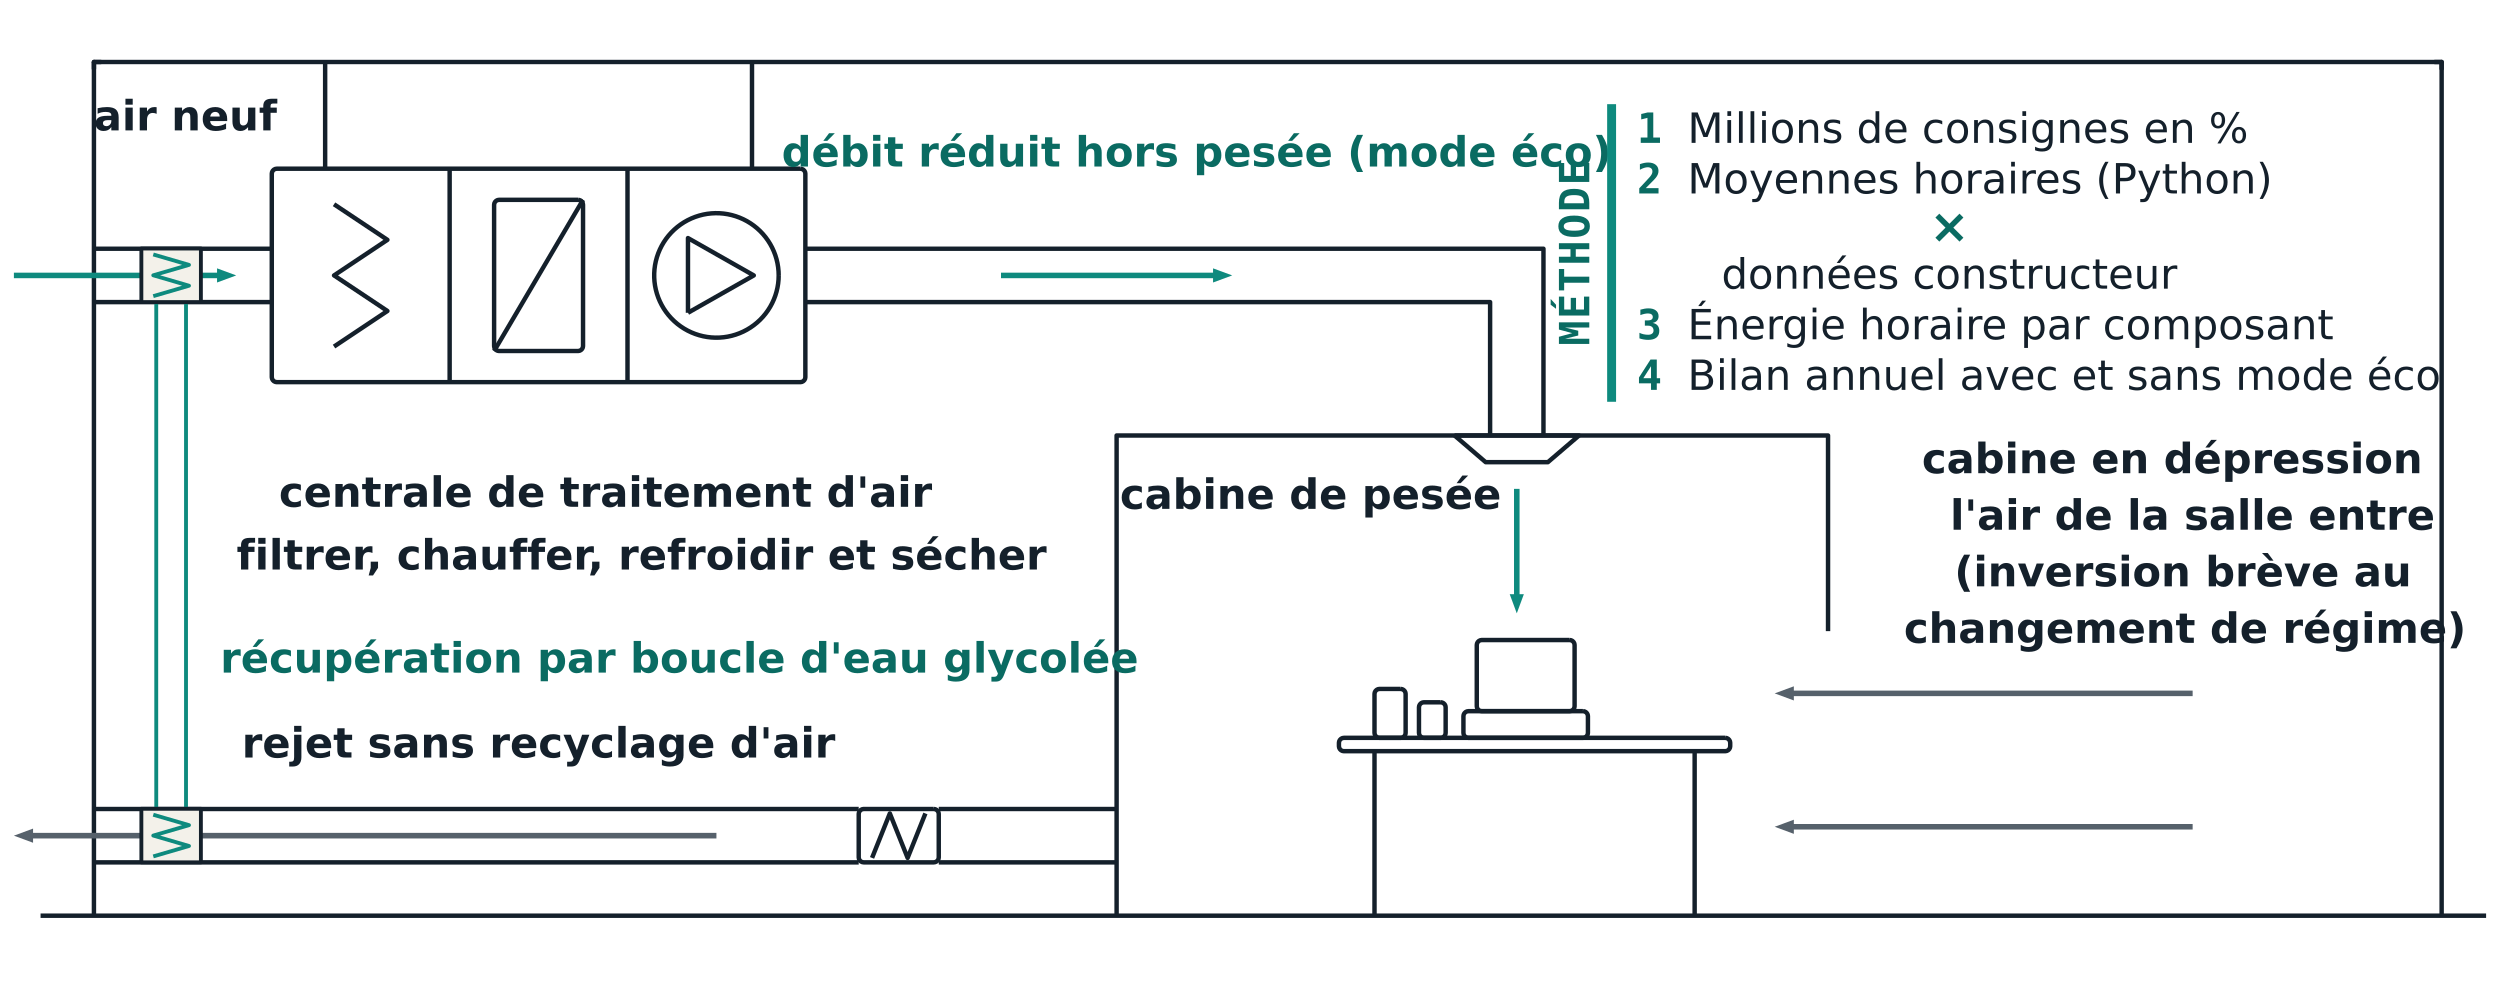
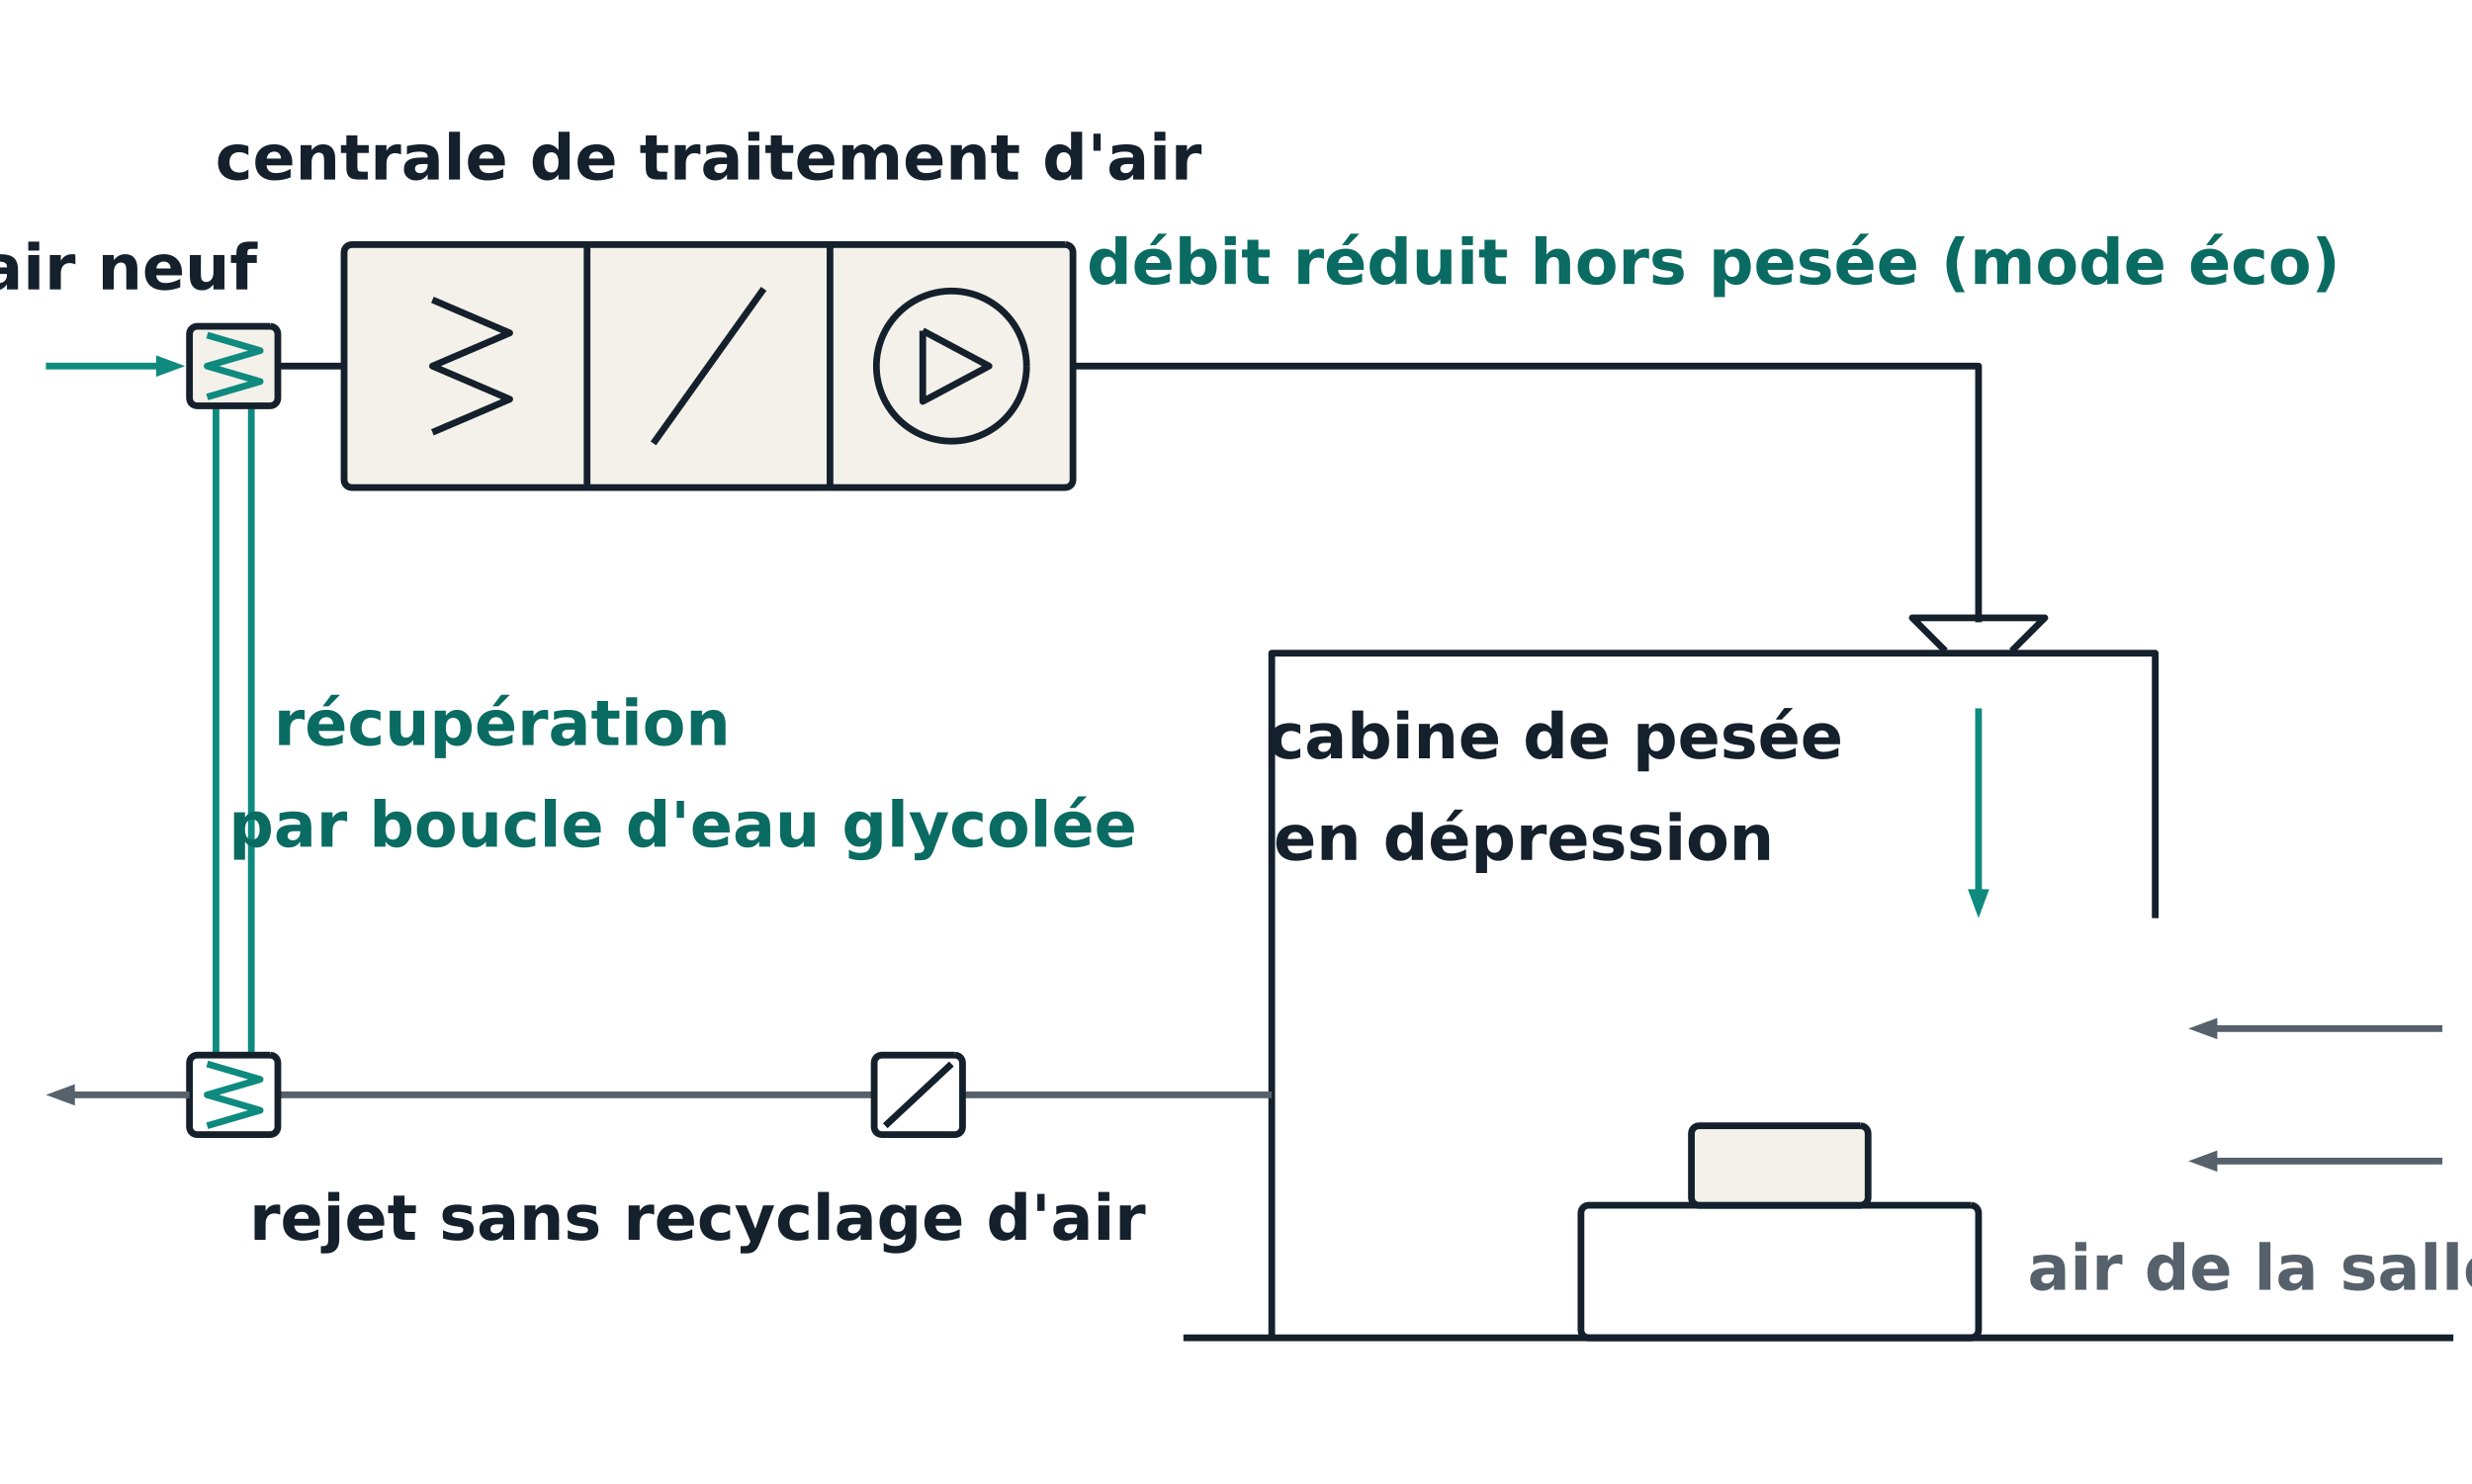
- <svg xmlns="http://www.w3.org/2000/svg" viewBox="0 0 1680 660" class="tf-figure" width="1680" height="660" style="aspect-ratio: 1680 / 660" data-viewbox="0 0 1680 660" data-min-text="28" data-slot="1680x660" preserveAspectRatio="xMinYMin meet" role="img" aria-label="Centrale de traitement d'air suspendue au plafond, alimentée en air neuf, qui souffle par une gaine dans une cabine de pesée ; la cabine est en dépression et l'air de la salle entre par sa façade ouverte ; l'air extrait est filtré et rejeté dehors sous la centrale, sans recyclage d'air, mais avec une récupération de chaleur par boucle d'eau glycolée entre l'entrée d'air neuf et le rejet ; méthode : des millions de consignes en pourcentage, moyennées par heure en Python, combinées aux données constructeur pour obtenir l'énergie horaire de chaque composant, puis le bilan annuel avec et sans mode éco">
+ <svg xmlns="http://www.w3.org/2000/svg" viewBox="0 0 1100 660" class="tf-figure" width="1100" height="660" style="aspect-ratio: 1100 / 660" data-viewbox="0 0 1100 660" data-min-text="28" data-slot="1100x660" preserveAspectRatio="xMinYMin meet" role="img" aria-label="Schéma de principe : l'air neuf passe par une batterie de récupération puis par la centrale de traitement d'air, qui le souffle par le haut dans la cabine de pesée. En mode éco, le débit est réduit hors pesée. La cabine est en dépression et l'air de la salle entre par sa façade ouverte. L'air extrait est filtré, passe par la seconde batterie de la boucle d'eau glycolée puis est rejeté dehors sans recyclage.">
  <defs>
    <style type="text/css">.tf-figure *{stroke-linejoin: round; stroke-linecap: butt}</style>
  </defs>
  <g id="tf-ahu-booth-figure_1">
    <g id="tf-ahu-booth-patch_1">
-       <path d="M 0 660  L 1680 660  L 1680 0  L 0 0  L 0 660  z " style="fill: none; opacity: 0" />
+       <path d="M 0 660  L 1100 660  L 1100 0  L 0 0  L 0 660  z " style="fill: none; opacity: 0" />
    </g>
    <g id="tf-ahu-booth-axes_1">
      <g id="tf-ahu-booth-tf-line--0" class="tf-line">
-         <path d="M 27.264 615.354  L 1670.664 615.354  " clip-path="url(#tf-ahu-booth-pf0071cb59c)" style="fill: none; stroke: var(--ink, #14202B); stroke-width: 2.987" />
+         <path d="M 123.631 162.918  L 153.116 162.918  " clip-path="url(#tf-ahu-booth-peeeca20f9a)" style="fill: none; stroke: var(--ink, #14202B); stroke-width: 2.987" />
      </g>
-       <g id="tf-ahu-booth-tf-line--1" class="tf-line">
-         <path d="M 63.12 615.354  L 63.12 41.658  " clip-path="url(#tf-ahu-booth-pf0071cb59c)" style="fill: none; stroke: var(--ink, #14202B); stroke-width: 2.987" />
+       <g id="tf-ahu-booth-tf-polyline--1" class="tf-polyline">
+         <path d="M 477.452 162.918  L 880.416 162.918  L 880.416 276.927  " clip-path="url(#tf-ahu-booth-peeeca20f9a)" style="fill: none; stroke: var(--ink, #14202B); stroke-width: 2.987" />
      </g>
-       <g id="tf-ahu-booth-tf-line--2" class="tf-line">
-         <path d="M 1640.784 615.354  L 1640.784 41.658  " clip-path="url(#tf-ahu-booth-pf0071cb59c)" style="fill: none; stroke: var(--ink, #14202B); stroke-width: 2.987" />
+       <g id="tf-ahu-booth-tf-polyline--2" class="tf-polyline">
+         <path d="M 865.673 289.704  L 850.931 274.961  L 909.901 274.961  L 895.158 289.704  " clip-path="url(#tf-ahu-booth-peeeca20f9a)" style="fill: none; stroke: var(--ink, #14202B); stroke-width: 2.987" />
      </g>
-       <g id="tf-ahu-booth-tf-line--3" class="tf-line">
-         <path d="M 63.12 41.658  L 1640.784 41.658  " clip-path="url(#tf-ahu-booth-pf0071cb59c)" style="fill: none; stroke: var(--ink, #14202B); stroke-width: 2.987" />
+       <g id="tf-ahu-booth-tf-polyline--3" class="tf-polyline">
+         <path d="M 959.043 408.627  L 959.043 290.687  L 565.908 290.687  L 565.908 595.366  " clip-path="url(#tf-ahu-booth-peeeca20f9a)" style="fill: none; stroke: var(--ink, #14202B); stroke-width: 2.987" />
      </g>
      <g id="tf-ahu-booth-tf-line--4" class="tf-line">
-         <path d="M 218.496 113.37  L 218.496 41.658  " clip-path="url(#tf-ahu-booth-pf0071cb59c)" style="fill: none; stroke: var(--ink, #14202B); stroke-width: 2.987" />
+         <path d="M 526.594 595.366  L 1091.726 595.366  " clip-path="url(#tf-ahu-booth-peeeca20f9a)" style="fill: none; stroke: var(--ink, #14202B); stroke-width: 2.987" />
      </g>
      <g id="tf-ahu-booth-tf-line--5" class="tf-line">
-         <path d="M 505.344 113.37  L 505.344 41.658  " clip-path="url(#tf-ahu-booth-pf0071cb59c)" style="fill: none; stroke: var(--ink, #14202B); stroke-width: 2.987" />
+         <path d="M 565.908 487.254  L 428.311 487.254  " clip-path="url(#tf-ahu-booth-peeeca20f9a)" style="fill: none; stroke: var(--muted, #56616B); stroke-width: 2.987" />
      </g>
      <g id="tf-ahu-booth-tf-line--6" class="tf-line">
-         <path d="M 302.16 256.794  L 302.16 113.37  " clip-path="url(#tf-ahu-booth-pf0071cb59c)" style="fill: none; stroke: var(--ink, #14202B); stroke-width: 2.987" />
+         <path d="M 388.997 487.254  L 123.631 487.254  " clip-path="url(#tf-ahu-booth-peeeca20f9a)" style="fill: none; stroke: var(--muted, #56616B); stroke-width: 2.987" />
      </g>
      <g id="tf-ahu-booth-tf-line--7" class="tf-line">
-         <path d="M 421.68 256.794  L 421.68 113.37  " clip-path="url(#tf-ahu-booth-pf0071cb59c)" style="fill: none; stroke: var(--ink, #14202B); stroke-width: 2.987" />
+         <path d="M 96.112 180.609  L 96.112 469.563  " clip-path="url(#tf-ahu-booth-peeeca20f9a)" style="fill: none; stroke: var(--accent, #0E8A7E); stroke-width: 2.987" />
      </g>
-       <g id="tf-ahu-booth-tf-polyline--8" class="tf-polyline">
-         <path d="M 224.472 232.89  L 260.328 208.986  L 224.472 185.082  L 260.328 161.178  L 224.472 137.274  " clip-path="url(#tf-ahu-booth-pf0071cb59c)" style="fill: none; stroke: var(--ink, #14202B); stroke-width: 2.987" />
+       <g id="tf-ahu-booth-tf-line--8" class="tf-line">
+         <path d="M 111.837 180.609  L 111.837 469.563  " clip-path="url(#tf-ahu-booth-peeeca20f9a)" style="fill: none; stroke: var(--accent, #0E8A7E); stroke-width: 2.987" />
      </g>
-       <g id="tf-ahu-booth-tf-line--9" class="tf-line">
-         <path d="M 332.04 235.878  L 391.8 134.286  " clip-path="url(#tf-ahu-booth-pf0071cb59c)" style="fill: none; stroke: var(--ink, #14202B); stroke-width: 2.987" />
+       <g id="tf-ahu-booth-tf-box--9" class="tf-box">
+         <path d="M 120.271 145.227  L 121.309 145.391  L 122.246 145.868  L 122.989 146.612  L 123.467 147.548  L 123.631 148.587  L 123.631 177.249  L 123.467 178.287  L 122.989 179.224  L 122.246 179.967  L 121.309 180.444  L 120.271 180.609  L 87.678 180.609  L 86.639 180.444  L 85.703 179.967  L 84.959 179.224  L 84.482 178.287  L 84.318 177.249  L 84.318 148.587  L 84.482 147.548  L 84.959 146.612  L 85.703 145.868  L 86.639 145.391  L 87.678 145.227  z " clip-path="url(#tf-ahu-booth-peeeca20f9a)" style="fill: var(--slide-bg, #F3F1EA)" />
      </g>
-       <g id="tf-ahu-booth-tf-line--10" class="tf-line">
-         <path d="M 63.12 167.154  L 182.64 167.154  " clip-path="url(#tf-ahu-booth-pf0071cb59c)" style="fill: none; stroke: var(--ink, #14202B); stroke-width: 2.987" />
+       <g id="tf-ahu-booth-tf-box--10" class="tf-box">
+         <path d="M 120.271 145.227  L 121.309 145.391  L 122.246 145.868  L 122.989 146.612  L 123.467 147.548  L 123.631 148.587  L 123.631 177.249  L 123.467 178.287  L 122.989 179.224  L 122.246 179.967  L 121.309 180.444  L 120.271 180.609  L 87.678 180.609  L 86.639 180.444  L 85.703 179.967  L 84.959 179.224  L 84.482 178.287  L 84.318 177.249  L 84.318 148.587  L 84.482 147.548  L 84.959 146.612  L 85.703 145.868  L 86.639 145.391  L 87.678 145.227  L 120.271 145.227  " clip-path="url(#tf-ahu-booth-peeeca20f9a)" style="fill: none; stroke: var(--ink, #14202B); stroke-width: 2.987" />
      </g>
-       <g id="tf-ahu-booth-tf-line--11" class="tf-line">
-         <path d="M 63.12 203.01  L 182.64 203.01  " clip-path="url(#tf-ahu-booth-pf0071cb59c)" style="fill: none; stroke: var(--ink, #14202B); stroke-width: 2.987" />
+       <g id="tf-ahu-booth-tf-box--11" class="tf-box">
+         <path d="M 474.092 108.862  L 475.131 109.026  L 476.067 109.503  L 476.811 110.247  L 477.288 111.183  L 477.452 112.222  L 477.452 213.614  L 477.288 214.652  L 476.811 215.589  L 476.067 216.332  L 475.131 216.809  L 474.092 216.974  L 156.476 216.974  L 155.438 216.809  L 154.501 216.332  L 153.758 215.589  L 153.281 214.652  L 153.116 213.614  L 153.116 112.222  L 153.281 111.183  L 153.758 110.247  L 154.501 109.503  L 155.438 109.026  L 156.476 108.862  z " clip-path="url(#tf-ahu-booth-peeeca20f9a)" style="fill: var(--slide-bg, #F3F1EA)" />
      </g>
-       <g id="tf-ahu-booth-tf-polyline--12" class="tf-polyline">
-         <path d="M 541.2 167.154  L 1037.208 167.154  L 1037.208 292.65  " clip-path="url(#tf-ahu-booth-pf0071cb59c)" style="fill: none; stroke: var(--ink, #14202B); stroke-width: 2.987" />
+       <g id="tf-ahu-booth-tf-box--12" class="tf-box">
+         <path d="M 474.092 108.862  L 475.131 109.026  L 476.067 109.503  L 476.811 110.247  L 477.288 111.183  L 477.452 112.222  L 477.452 213.614  L 477.288 214.652  L 476.811 215.589  L 476.067 216.332  L 475.131 216.809  L 474.092 216.974  L 156.476 216.974  L 155.438 216.809  L 154.501 216.332  L 153.758 215.589  L 153.281 214.652  L 153.116 213.614  L 153.116 112.222  L 153.281 111.183  L 153.758 110.247  L 154.501 109.503  L 155.438 109.026  L 156.476 108.862  L 474.092 108.862  " clip-path="url(#tf-ahu-booth-peeeca20f9a)" style="fill: none; stroke: var(--ink, #14202B); stroke-width: 2.987" />
      </g>
-       <g id="tf-ahu-booth-tf-polyline--13" class="tf-polyline">
-         <path d="M 541.2 203.01  L 1001.352 203.01  L 1001.352 292.65  " clip-path="url(#tf-ahu-booth-pf0071cb59c)" style="fill: none; stroke: var(--ink, #14202B); stroke-width: 2.987" />
+       <g id="tf-ahu-booth-tf-box--13" class="tf-box">
+         <path d="M 877.056 536.396  L 878.094 536.56  L 879.031 537.038  L 879.774 537.781  L 880.251 538.718  L 880.416 539.756  L 880.416 592.006  L 880.251 593.044  L 879.774 593.981  L 879.031 594.724  L 878.094 595.202  L 877.056 595.366  L 706.865 595.366  L 705.827 595.202  L 704.89 594.724  L 704.147 593.981  L 703.67 593.044  L 703.505 592.006  L 703.505 539.756  L 703.67 538.718  L 704.147 537.781  L 704.89 537.038  L 705.827 536.56  L 706.865 536.396  L 877.056 536.396  " clip-path="url(#tf-ahu-booth-peeeca20f9a)" style="fill: none; stroke: var(--ink, #14202B); stroke-width: 2.987" />
      </g>
-       <g id="tf-ahu-booth-tf-polyline--14" class="tf-polyline">
-         <path d="M 1228.44 424.122  L 1228.44 292.65  L 750.36 292.65  L 750.36 615.354  " clip-path="url(#tf-ahu-booth-pf0071cb59c)" style="fill: none; stroke: var(--ink, #14202B); stroke-width: 2.987" />
+       <g id="tf-ahu-booth-tf-box--14" class="tf-box">
+         <path d="M 827.914 501.014  L 828.952 501.178  L 829.889 501.655  L 830.632 502.399  L 831.109 503.335  L 831.274 504.374  L 831.274 533.036  L 831.109 534.074  L 830.632 535.011  L 829.889 535.754  L 828.952 536.231  L 827.914 536.396  L 756.007 536.396  L 754.969 536.231  L 754.032 535.754  L 753.289 535.011  L 752.811 534.074  L 752.647 533.036  L 752.647 504.374  L 752.811 503.335  L 753.289 502.399  L 754.032 501.655  L 754.969 501.178  L 756.007 501.014  z " clip-path="url(#tf-ahu-booth-peeeca20f9a)" style="fill: var(--slide-bg, #F3F1EA)" />
      </g>
-       <g id="tf-ahu-booth-tf-line--15" class="tf-line">
-         <path d="M 923.664 504.798  L 923.664 615.354  " clip-path="url(#tf-ahu-booth-pf0071cb59c)" style="fill: none; stroke: var(--ink, #14202B); stroke-width: 2.987" />
+       <g id="tf-ahu-booth-tf-box--15" class="tf-box">
+         <path d="M 827.914 501.014  L 828.952 501.178  L 829.889 501.655  L 830.632 502.399  L 831.109 503.335  L 831.274 504.374  L 831.274 533.036  L 831.109 534.074  L 830.632 535.011  L 829.889 535.754  L 828.952 536.231  L 827.914 536.396  L 756.007 536.396  L 754.969 536.231  L 754.032 535.754  L 753.289 535.011  L 752.811 534.074  L 752.647 533.036  L 752.647 504.374  L 752.811 503.335  L 753.289 502.399  L 754.032 501.655  L 754.969 501.178  L 756.007 501.014  L 827.914 501.014  " clip-path="url(#tf-ahu-booth-peeeca20f9a)" style="fill: none; stroke: var(--ink, #14202B); stroke-width: 2.987" />
      </g>
-       <g id="tf-ahu-booth-tf-line--16" class="tf-line">
-         <path d="M 1138.8 504.798  L 1138.8 615.354  " clip-path="url(#tf-ahu-booth-pf0071cb59c)" style="fill: none; stroke: var(--ink, #14202B); stroke-width: 2.987" />
+       <g id="tf-ahu-booth-tf-box--16" class="tf-box">
+         <path d="M 424.951 469.563  L 425.989 469.727  L 426.926 470.205  L 427.669 470.948  L 428.146 471.885  L 428.311 472.923  L 428.311 501.585  L 428.146 502.623  L 427.669 503.56  L 426.926 504.303  L 425.989 504.781  L 424.951 504.945  L 392.357 504.945  L 391.319 504.781  L 390.382 504.303  L 389.639 503.56  L 389.162 502.623  L 388.997 501.585  L 388.997 472.923  L 389.162 471.885  L 389.639 470.948  L 390.382 470.205  L 391.319 469.727  L 392.357 469.563  L 424.951 469.563  " clip-path="url(#tf-ahu-booth-peeeca20f9a)" style="fill: none; stroke: var(--ink, #14202B); stroke-width: 2.987" />
      </g>
-       <g id="tf-ahu-booth-tf-line--17" class="tf-line">
-         <path d="M 750.36 543.642  L 630.84 543.642  " clip-path="url(#tf-ahu-booth-pf0071cb59c)" style="fill: none; stroke: var(--ink, #14202B); stroke-width: 2.987" />
+       <g id="tf-ahu-booth-tf-box--17" class="tf-box">
+         <path d="M 120.271 469.563  L 121.309 469.727  L 122.246 470.205  L 122.989 470.948  L 123.467 471.885  L 123.631 472.923  L 123.631 501.585  L 123.467 502.623  L 122.989 503.56  L 122.246 504.303  L 121.309 504.781  L 120.271 504.945  L 87.678 504.945  L 86.639 504.781  L 85.703 504.303  L 84.959 503.56  L 84.482 502.623  L 84.318 501.585  L 84.318 472.923  L 84.482 471.885  L 84.959 470.948  L 85.703 470.205  L 86.639 469.727  L 87.678 469.563  L 120.271 469.563  " clip-path="url(#tf-ahu-booth-peeeca20f9a)" style="fill: none; stroke: var(--ink, #14202B); stroke-width: 2.987" />
      </g>
-       <g id="tf-ahu-booth-tf-line--18" class="tf-line">
-         <path d="M 750.36 579.498  L 630.84 579.498  " clip-path="url(#tf-ahu-booth-pf0071cb59c)" style="fill: none; stroke: var(--ink, #14202B); stroke-width: 2.987" />
+       <g id="tf-ahu-booth-tf-arrow--18" class="tf-arrow">
+         <path d="M 20.433 162.918  L 70.76 162.918  " clip-path="url(#tf-ahu-booth-peeeca20f9a)" style="fill: none; stroke: var(--accent, #0E8A7E); stroke-width: 2.987" />
      </g>
-       <g id="tf-ahu-booth-tf-polyline--19" class="tf-polyline">
-         <path d="M 586.02 576.51  L 597.972 546.63  L 609.924 576.51  L 621.876 546.63  " clip-path="url(#tf-ahu-booth-pf0071cb59c)" style="fill: none; stroke: var(--ink, #14202B); stroke-width: 2.987" />
+       <g id="tf-ahu-booth-tf-arrow--19" class="tf-arrow">
+         <path d="M 880.416 315.257  L 880.416 397.035  " clip-path="url(#tf-ahu-booth-peeeca20f9a)" style="fill: none; stroke: var(--accent, #0E8A7E); stroke-width: 2.987" />
      </g>
-       <g id="tf-ahu-booth-tf-line--20" class="tf-line">
-         <path d="M 577.056 543.642  L 63.12 543.642  " clip-path="url(#tf-ahu-booth-pf0071cb59c)" style="fill: none; stroke: var(--ink, #14202B); stroke-width: 2.987" />
+       <g id="tf-ahu-booth-tf-arrow--20" class="tf-arrow">
+         <path d="M 1086.812 457.769  L 985.377 457.769  " clip-path="url(#tf-ahu-booth-peeeca20f9a)" style="fill: none; stroke: var(--muted, #56616B); stroke-width: 2.987" />
      </g>
-       <g id="tf-ahu-booth-tf-line--21" class="tf-line">
-         <path d="M 577.056 579.498  L 63.12 579.498  " clip-path="url(#tf-ahu-booth-pf0071cb59c)" style="fill: none; stroke: var(--ink, #14202B); stroke-width: 2.987" />
+       <g id="tf-ahu-booth-tf-arrow--21" class="tf-arrow">
+         <path d="M 1086.812 516.739  L 985.377 516.739  " clip-path="url(#tf-ahu-booth-peeeca20f9a)" style="fill: none; stroke: var(--muted, #56616B); stroke-width: 2.987" />
      </g>
-       <g id="tf-ahu-booth-tf-line--45" class="tf-line">
-         <path d="M 63.12 41.658  L 63.12 46.138  " clip-path="url(#tf-ahu-booth-pf0071cb59c)" style="fill: none; stroke: var(--ink, #14202B); stroke-width: 2.987; stroke-linecap: round" />
+       <g id="tf-ahu-booth-tf-arrow--22" class="tf-arrow">
+         <path d="M 84.318 487.254  L 32.025 487.254  " clip-path="url(#tf-ahu-booth-peeeca20f9a)" style="fill: none; stroke: var(--muted, #56616B); stroke-width: 2.987" />
      </g>
-       <g id="tf-ahu-booth-tf-line--46" class="tf-line">
-         <path d="M 1640.784 41.658  L 1640.784 46.138  " clip-path="url(#tf-ahu-booth-pf0071cb59c)" style="fill: none; stroke: var(--ink, #14202B); stroke-width: 2.987; stroke-linecap: round" />
+       <g id="tf-ahu-booth-tf-arrow--23" class="tf-arrow">
+         <path d="M 82.352 162.918  L 69.472 158.158  L 69.472 167.678  z " clip-path="url(#tf-ahu-booth-peeeca20f9a)" style="fill: var(--accent, #0E8A7E)" />
      </g>
-       <g id="tf-ahu-booth-tf-line--47" class="tf-line">
-         <path d="M 63.12 41.658  L 67.6 41.658  " clip-path="url(#tf-ahu-booth-pf0071cb59c)" style="fill: none; stroke: var(--ink, #14202B); stroke-width: 2.987; stroke-linecap: round" />
+       <g id="tf-ahu-booth-tf-arrow--24" class="tf-arrow">
+         <path d="M 880.416 408.627  L 885.176 395.747  L 875.656 395.747  z " clip-path="url(#tf-ahu-booth-peeeca20f9a)" style="fill: var(--accent, #0E8A7E)" />
      </g>
-       <g id="tf-ahu-booth-tf-line--48" class="tf-line">
-         <path d="M 1640.784 41.658  L 1636.304 41.658  " clip-path="url(#tf-ahu-booth-pf0071cb59c)" style="fill: none; stroke: var(--ink, #14202B); stroke-width: 2.987; stroke-linecap: round" />
+       <g id="tf-ahu-booth-tf-arrow--25" class="tf-arrow">
+         <path d="M 973.785 457.769  L 986.665 462.529  L 986.665 453.009  z " clip-path="url(#tf-ahu-booth-peeeca20f9a)" style="fill: var(--muted, #56616B)" />
      </g>
-       <g id="tf-ahu-booth-tf-box--22" class="tf-box">
-         <path d="M 537.84 113.37  L 538.878 113.534  L 539.815 114.012  L 540.558 114.755  L 541.036 115.692  L 541.2 116.73  L 541.2 253.434  L 541.036 254.472  L 540.558 255.409  L 539.815 256.152  L 538.878 256.63  L 537.84 256.794  L 186 256.794  L 184.962 256.63  L 184.025 256.152  L 183.282 255.409  L 182.804 254.472  L 182.64 253.434  L 182.64 116.73  L 182.804 115.692  L 183.282 114.755  L 184.025 114.012  L 184.962 113.534  L 186 113.37  L 537.84 113.37  " clip-path="url(#tf-ahu-booth-pf0071cb59c)" style="fill: none; stroke: var(--ink, #14202B); stroke-width: 2.987" />
+       <g id="tf-ahu-booth-tf-arrow--26" class="tf-arrow">
+         <path d="M 973.785 516.739  L 986.665 521.499  L 986.665 511.979  z " clip-path="url(#tf-ahu-booth-peeeca20f9a)" style="fill: var(--muted, #56616B)" />
      </g>
-       <g id="tf-ahu-booth-tf-box--23" class="tf-box">
-         <path d="M 388.44 134.286  L 389.478 134.45  L 390.415 134.928  L 391.158 135.671  L 391.636 136.608  L 391.8 137.646  L 391.8 232.518  L 391.636 233.556  L 391.158 234.493  L 390.415 235.236  L 389.478 235.714  L 388.44 235.878  L 335.4 235.878  L 334.362 235.714  L 333.425 235.236  L 332.682 234.493  L 332.204 233.556  L 332.04 232.518  L 332.04 137.646  L 332.204 136.608  L 332.682 135.671  L 333.425 134.928  L 334.362 134.45  L 335.4 134.286  L 388.44 134.286  " clip-path="url(#tf-ahu-booth-pf0071cb59c)" style="fill: none; stroke: var(--ink, #14202B); stroke-width: 2.987" />
+       <g id="tf-ahu-booth-tf-arrow--27" class="tf-arrow">
+         <path d="M 20.433 487.254  L 33.313 492.014  L 33.313 482.494  z " clip-path="url(#tf-ahu-booth-peeeca20f9a)" style="fill: var(--muted, #56616B)" />
      </g>
-       <g id="tf-ahu-booth-tf-circle--24" class="tf-circle">
-         <path d="M 523.272 185.082  L 523.181 182.317  L 522.907 179.565  L 522.451 176.836  L 521.817 174.144  L 521.005 171.499  L 520.021 168.914  L 518.868 166.399  L 517.552 163.967  L 516.077 161.626  L 514.451 159.388  L 512.681 157.263  L 510.774 155.259  L 508.739 153.385  L 506.584 151.65  L 504.32 150.062  L 501.955 148.626  L 499.501 147.35  L 496.968 146.239  L 494.367 145.297  L 491.709 144.53  L 489.007 143.94  L 486.271 143.53  L 483.514 143.301  L 480.748 143.256  L 477.986 143.393  L 475.238 143.712  L 472.517 144.213  L 469.836 144.892  L 467.205 145.747  L 464.636 146.773  L 462.141 147.968  L 459.73 149.324  L 457.415 150.837  L 455.204 152.5  L 453.108 154.305  L 451.136 156.245  L 449.296 158.311  L 447.597 160.494  L 446.046 162.784  L 444.65 165.172  L 443.414 167.647  L 442.345 170.198  L 441.447 172.815  L 440.724 175.485  L 440.179 178.197  L 439.814 180.939  L 439.631 183.699  L 439.631 186.465  L 439.814 189.225  L 440.179 191.967  L 440.724 194.679  L 441.447 197.349  L 442.345 199.966  L 443.414 202.517  L 444.65 204.992  L 446.046 207.38  L 447.597 209.67  L 449.296 211.853  L 451.136 213.919  L 453.108 215.859  L 455.204 217.664  L 457.415 219.327  L 459.73 220.84  L 462.141 222.196  L 464.636 223.391  L 467.205 224.417  L 469.836 225.272  L 472.517 225.951  L 475.238 226.452  L 477.986 226.771  L 480.748 226.908  L 483.514 226.863  L 486.271 226.634  L 489.007 226.224  L 491.709 225.634  L 494.367 224.867  L 496.968 223.925  L 499.501 222.814  L 501.955 221.538  L 504.32 220.102  L 506.584 218.514  L 508.739 216.779  L 510.774 214.905  L 512.681 212.901  L 514.451 210.776  L 516.077 208.538  L 517.552 206.197  L 518.868 203.765  L 520.021 201.25  L 521.005 198.665  L 521.817 196.02  L 522.451 193.328  L 522.907 190.599  L 523.181 187.847  L 523.272 185.082  " clip-path="url(#tf-ahu-booth-pf0071cb59c)" style="fill: none; stroke: var(--ink, #14202B); stroke-width: 2.987" />
+       <g id="tf-ahu-booth-tf-polyline--28" class="tf-polyline">
+         <path d="M 92.18 149.158  L 115.768 156.038  L 92.18 162.918  L 115.768 169.798  L 92.18 176.677  " clip-path="url(#tf-ahu-booth-peeeca20f9a)" style="fill: none; stroke: var(--accent, #0E8A7E); stroke-width: 2.987" />
      </g>
-       <g id="tf-ahu-booth-tf-polygon--25" class="tf-polygon">
-         <path d="M 462.317 210.181  L 462.317 159.983  L 506.539 185.082  L 462.317 210.181  " clip-path="url(#tf-ahu-booth-pf0071cb59c)" style="fill: none; stroke: var(--ink, #14202B); stroke-width: 2.987" />
+       <g id="tf-ahu-booth-tf-line--29" class="tf-line">
+         <path d="M 261.228 216.974  L 261.228 108.862  " clip-path="url(#tf-ahu-booth-peeeca20f9a)" style="fill: none; stroke: var(--ink, #14202B); stroke-width: 2.987" />
      </g>
-       <g id="tf-ahu-booth-tf-polygon--26" class="tf-polygon">
-         <path d="M 977.448 292.65  L 1061.112 292.65  L 1040.196 310.578  L 998.364 310.578  L 977.448 292.65  " clip-path="url(#tf-ahu-booth-pf0071cb59c)" style="fill: none; stroke: var(--ink, #14202B); stroke-width: 2.987" />
+       <g id="tf-ahu-booth-tf-line--30" class="tf-line">
+         <path d="M 369.34 216.974  L 369.34 108.862  " clip-path="url(#tf-ahu-booth-peeeca20f9a)" style="fill: none; stroke: var(--ink, #14202B); stroke-width: 2.987" />
      </g>
-       <g id="tf-ahu-booth-tf-box--27" class="tf-box">
-         <path d="M 1159.344 495.834  L 1160.382 495.998  L 1161.319 496.476  L 1162.062 497.219  L 1162.54 498.156  L 1162.704 499.194  L 1162.704 501.438  L 1162.54 502.476  L 1162.062 503.413  L 1161.319 504.156  L 1160.382 504.634  L 1159.344 504.798  L 903.12 504.798  L 902.082 504.634  L 901.145 504.156  L 900.402 503.413  L 899.924 502.476  L 899.76 501.438  L 899.76 499.194  L 899.924 498.156  L 900.402 497.219  L 901.145 496.476  L 902.082 495.998  L 903.12 495.834  L 1159.344 495.834  " clip-path="url(#tf-ahu-booth-pf0071cb59c)" style="fill: none; stroke: var(--ink, #14202B); stroke-width: 2.987" />
+       <g id="tf-ahu-booth-tf-polyline--31" class="tf-polyline">
+         <path d="M 192.43 133.433  L 226.829 148.175  L 192.43 162.918  L 226.829 177.66  L 192.43 192.403  " clip-path="url(#tf-ahu-booth-peeeca20f9a)" style="fill: none; stroke: var(--ink, #14202B); stroke-width: 2.987" />
      </g>
-       <g id="tf-ahu-booth-tf-box--28" class="tf-box">
-         <path d="M 1063.728 477.906  L 1064.766 478.07  L 1065.703 478.548  L 1066.446 479.291  L 1066.924 480.228  L 1067.088 481.266  L 1067.088 492.474  L 1066.924 493.512  L 1066.446 494.449  L 1065.703 495.192  L 1064.766 495.67  L 1063.728 495.834  L 986.784 495.834  L 985.746 495.67  L 984.809 495.192  L 984.066 494.449  L 983.588 493.512  L 983.424 492.474  L 983.424 481.266  L 983.588 480.228  L 984.066 479.291  L 984.809 478.548  L 985.746 478.07  L 986.784 477.906  L 1063.728 477.906  " clip-path="url(#tf-ahu-booth-pf0071cb59c)" style="fill: none; stroke: var(--ink, #14202B); stroke-width: 2.987" />
+       <g id="tf-ahu-booth-tf-line--32" class="tf-line">
+         <path d="M 290.713 197.317  L 339.855 128.518  " clip-path="url(#tf-ahu-booth-peeeca20f9a)" style="fill: none; stroke: var(--ink, #14202B); stroke-width: 2.987" />
      </g>
-       <g id="tf-ahu-booth-tf-box--29" class="tf-box">
-         <path d="M 1054.764 430.098  L 1055.802 430.262  L 1056.739 430.74  L 1057.482 431.483  L 1057.96 432.42  L 1058.124 433.458  L 1058.124 474.546  L 1057.96 475.584  L 1057.482 476.521  L 1056.739 477.264  L 1055.802 477.742  L 1054.764 477.906  L 995.748 477.906  L 994.71 477.742  L 993.773 477.264  L 993.03 476.521  L 992.552 475.584  L 992.388 474.546  L 992.388 433.458  L 992.552 432.42  L 993.03 431.483  L 993.773 430.74  L 994.71 430.262  L 995.748 430.098  L 1054.764 430.098  " clip-path="url(#tf-ahu-booth-pf0071cb59c)" style="fill: none; stroke: var(--ink, #14202B); stroke-width: 2.987" />
+       <g id="tf-ahu-booth-tf-line--33" class="tf-line">
+         <path d="M 393.911 501.014  L 423.396 473.494  " clip-path="url(#tf-ahu-booth-peeeca20f9a)" style="fill: none; stroke: var(--ink, #14202B); stroke-width: 2.987" />
      </g>
-       <g id="tf-ahu-booth-tf-box--30" class="tf-box">
-         <path d="M 941.22 462.966  L 942.258 463.13  L 943.195 463.608  L 943.938 464.351  L 944.416 465.288  L 944.58 466.326  L 944.58 492.474  L 944.416 493.512  L 943.938 494.449  L 943.195 495.192  L 942.258 495.67  L 941.22 495.834  L 927.024 495.834  L 925.986 495.67  L 925.049 495.192  L 924.306 494.449  L 923.828 493.512  L 923.664 492.474  L 923.664 466.326  L 923.828 465.288  L 924.306 464.351  L 925.049 463.608  L 925.986 463.13  L 927.024 462.966  L 941.22 462.966  " clip-path="url(#tf-ahu-booth-pf0071cb59c)" style="fill: none; stroke: var(--ink, #14202B); stroke-width: 2.987" />
+       <g id="tf-ahu-booth-tf-polyline--34" class="tf-polyline">
+         <path d="M 92.18 473.494  L 115.768 480.374  L 92.18 487.254  L 115.768 494.134  L 92.18 501.014  " clip-path="url(#tf-ahu-booth-peeeca20f9a)" style="fill: none; stroke: var(--accent, #0E8A7E); stroke-width: 2.987" />
      </g>
-       <g id="tf-ahu-booth-tf-box--31" class="tf-box">
-         <path d="M 968.112 471.93  L 969.15 472.094  L 970.087 472.572  L 970.83 473.315  L 971.308 474.252  L 971.472 475.29  L 971.472 492.474  L 971.308 493.512  L 970.83 494.449  L 970.087 495.192  L 969.15 495.67  L 968.112 495.834  L 956.904 495.834  L 955.866 495.67  L 954.929 495.192  L 954.186 494.449  L 953.708 493.512  L 953.544 492.474  L 953.544 475.29  L 953.708 474.252  L 954.186 473.315  L 954.929 472.572  L 955.866 472.094  L 956.904 471.93  L 968.112 471.93  " clip-path="url(#tf-ahu-booth-pf0071cb59c)" style="fill: none; stroke: var(--ink, #14202B); stroke-width: 2.987" />
+       <g id="tf-ahu-booth-tf-circle--35" class="tf-circle">
+         <path d="M 456.813 162.918  L 456.74 160.709  L 456.521 158.51  L 456.157 156.331  L 455.65 154.18  L 455.002 152.067  L 454.216 150.002  L 453.295 147.994  L 452.243 146.05  L 451.066 144.181  L 449.767 142.393  L 448.353 140.695  L 446.829 139.094  L 445.204 137.597  L 443.482 136.212  L 441.674 134.943  L 439.785 133.796  L 437.824 132.776  L 435.801 131.889  L 433.723 131.137  L 431.6 130.524  L 429.441 130.052  L 427.256 129.725  L 425.053 129.542  L 422.844 129.506  L 420.637 129.615  L 418.442 129.871  L 416.269 130.27  L 414.127 130.813  L 412.025 131.496  L 409.973 132.316  L 407.98 133.27  L 406.054 134.354  L 404.204 135.562  L 402.438 136.89  L 400.764 138.332  L 399.189 139.882  L 397.719 141.532  L 396.362 143.276  L 395.123 145.106  L 394.008 147.013  L 393.021 148.99  L 392.167 151.028  L 391.449 153.118  L 390.871 155.251  L 390.436 157.417  L 390.144 159.608  L 389.998 161.813  L 389.998 164.023  L 390.144 166.227  L 390.436 168.418  L 390.871 170.584  L 391.449 172.717  L 392.167 174.807  L 393.021 176.845  L 394.008 178.822  L 395.123 180.73  L 396.362 182.559  L 397.719 184.303  L 399.189 185.953  L 400.764 187.503  L 402.438 188.945  L 404.204 190.273  L 406.054 191.482  L 407.98 192.566  L 409.973 193.52  L 412.025 194.34  L 414.127 195.023  L 416.269 195.565  L 418.442 195.965  L 420.637 196.22  L 422.844 196.33  L 425.053 196.293  L 427.256 196.111  L 429.441 195.783  L 431.6 195.312  L 433.723 194.699  L 435.801 193.947  L 437.824 193.059  L 439.785 192.04  L 441.674 190.893  L 443.482 189.624  L 445.204 188.238  L 446.829 186.741  L 448.353 185.14  L 449.767 183.442  L 451.066 181.655  L 452.243 179.785  L 453.295 177.842  L 454.216 175.833  L 455.002 173.768  L 455.65 171.655  L 456.157 169.505  L 456.521 167.325  L 456.74 165.126  z " clip-path="url(#tf-ahu-booth-peeeca20f9a)" style="fill: var(--slide-bg, #F3F1EA)" />
      </g>
-       <g id="tf-ahu-booth-tf-box--32" class="tf-box">
-         <path d="M 627.48 543.642  L 628.518 543.806  L 629.455 544.284  L 630.198 545.027  L 630.676 545.964  L 630.84 547.002  L 630.84 576.138  L 630.676 577.176  L 630.198 578.113  L 629.455 578.856  L 628.518 579.334  L 627.48 579.498  L 580.416 579.498  L 579.378 579.334  L 578.441 578.856  L 577.698 578.113  L 577.22 577.176  L 577.056 576.138  L 577.056 547.002  L 577.22 545.964  L 577.698 545.027  L 578.441 544.284  L 579.378 543.806  L 580.416 543.642  L 627.48 543.642  " clip-path="url(#tf-ahu-booth-pf0071cb59c)" style="fill: none; stroke: var(--ink, #14202B); stroke-width: 2.987" />
+       <g id="tf-ahu-booth-tf-circle--36" class="tf-circle">
+         <path d="M 456.813 162.918  L 456.74 160.709  L 456.521 158.51  L 456.157 156.331  L 455.65 154.18  L 455.002 152.067  L 454.216 150.002  L 453.295 147.994  L 452.243 146.05  L 451.066 144.181  L 449.767 142.393  L 448.353 140.695  L 446.829 139.094  L 445.204 137.597  L 443.482 136.212  L 441.674 134.943  L 439.785 133.796  L 437.824 132.776  L 435.801 131.889  L 433.723 131.137  L 431.6 130.524  L 429.441 130.052  L 427.256 129.725  L 425.053 129.542  L 422.844 129.506  L 420.637 129.615  L 418.442 129.871  L 416.269 130.27  L 414.127 130.813  L 412.025 131.496  L 409.973 132.316  L 407.98 133.27  L 406.054 134.354  L 404.204 135.562  L 402.438 136.89  L 400.764 138.332  L 399.189 139.882  L 397.719 141.532  L 396.362 143.276  L 395.123 145.106  L 394.008 147.013  L 393.021 148.99  L 392.167 151.028  L 391.449 153.118  L 390.871 155.251  L 390.436 157.417  L 390.144 159.608  L 389.998 161.813  L 389.998 164.023  L 390.144 166.227  L 390.436 168.418  L 390.871 170.584  L 391.449 172.717  L 392.167 174.807  L 393.021 176.845  L 394.008 178.822  L 395.123 180.73  L 396.362 182.559  L 397.719 184.303  L 399.189 185.953  L 400.764 187.503  L 402.438 188.945  L 404.204 190.273  L 406.054 191.482  L 407.98 192.566  L 409.973 193.52  L 412.025 194.34  L 414.127 195.023  L 416.269 195.565  L 418.442 195.965  L 420.637 196.22  L 422.844 196.33  L 425.053 196.293  L 427.256 196.111  L 429.441 195.783  L 431.6 195.312  L 433.723 194.699  L 435.801 193.947  L 437.824 193.059  L 439.785 192.04  L 441.674 190.893  L 443.482 189.624  L 445.204 188.238  L 446.829 186.741  L 448.353 185.14  L 449.767 183.442  L 451.066 181.655  L 452.243 179.785  L 453.295 177.842  L 454.216 175.833  L 455.002 173.768  L 455.65 171.655  L 456.157 169.505  L 456.521 167.325  L 456.74 165.126  L 456.813 162.918  " clip-path="url(#tf-ahu-booth-peeeca20f9a)" style="fill: none; stroke: var(--ink, #14202B); stroke-width: 2.987" />
      </g>
-       <g id="tf-ahu-booth-tf-arrow--33" class="tf-arrow">
-         <path d="M 9.336 185.082  L 147.144 185.082  " clip-path="url(#tf-ahu-booth-pf0071cb59c)" style="fill: none; stroke: var(--accent, #0E8A7E); stroke-width: 3.733" />
+       <g id="tf-ahu-booth-tf-polygon--37" class="tf-polygon">
+         <path d="M 410.62 147.192  L 410.62 178.643  L 440.105 162.918  L 410.62 147.192  " clip-path="url(#tf-ahu-booth-peeeca20f9a)" style="fill: none; stroke: var(--ink, #14202B); stroke-width: 2.987" />
      </g>
-       <g id="tf-ahu-booth-tf-arrow--34" class="tf-arrow">
-         <path d="M 672.672 185.082  L 816.456 185.082  " clip-path="url(#tf-ahu-booth-pf0071cb59c)" style="fill: none; stroke: var(--accent, #0E8A7E); stroke-width: 3.733" />
+       <g id="tf-ahu-booth-tf-label--38" class="tf-label tf-ink">
+         <text style="font-weight: 600; font-size: 28px; font-family: 'Instrument Sans', 'DejaVu Sans'; text-anchor: middle; fill: var(--ink, #14202B)" x="52.867" y="128.812" transform="rotate(-0 52.86677 128.8115)">air neuf</text>
      </g>
-       <g id="tf-ahu-booth-tf-arrow--35" class="tf-arrow">
-         <path d="M 1019.28 328.506  L 1019.28 400.578  " clip-path="url(#tf-ahu-booth-pf0071cb59c)" style="fill: none; stroke: var(--accent, #0E8A7E); stroke-width: 3.733" />
+       <g id="tf-ahu-booth-tf-label--39" class="tf-label tf-ink">
+         <text style="font-weight: 600; font-size: 28px; font-family: 'Instrument Sans', 'DejaVu Sans'; text-anchor: middle; fill: var(--ink, #14202B)" x="315.284" y="79.908" transform="rotate(-0 315.2843 79.90811)">centrale de traitement d'air</text>
      </g>
-       <g id="tf-ahu-booth-tf-arrow--36" class="tf-arrow">
-         <path d="M 1473.456 555.594  L 1204.176 555.594  " clip-path="url(#tf-ahu-booth-pf0071cb59c)" style="fill: none; stroke: var(--muted, #56616B); stroke-width: 3.733" />
+       <g id="tf-ahu-booth-tf-label--40" class="tf-label tf-ink">
+         <text style="font-weight: 600; font-size: 28px; font-family: 'Instrument Sans', 'DejaVu Sans'; text-anchor: middle; fill: var(--accent-text, #0A6B62)" x="762.475" y="126.377" transform="rotate(-0 762.4753 126.3769)">débit réduit hors pesée (mode éco)</text>
      </g>
-       <g id="tf-ahu-booth-tf-arrow--37" class="tf-arrow">
-         <path d="M 1473.456 465.954  L 1204.176 465.954  " clip-path="url(#tf-ahu-booth-pf0071cb59c)" style="fill: none; stroke: var(--muted, #56616B); stroke-width: 3.733" />
+       <g id="tf-ahu-booth-tf-label--41" class="tf-label tf-ink">
+         <text style="font-weight: 600; font-size: 28px; font-family: 'Instrument Sans', 'DejaVu Sans'; text-anchor: middle; fill: var(--accent-text, #0A6B62)" x="223.42" y="331.593" transform="rotate(-0 223.4205 331.593)">récupération</text>
      </g>
-       <g id="tf-ahu-booth-tf-arrow--38" class="tf-arrow">
-         <path d="M 481.44 561.57  L 20.928 561.57  " clip-path="url(#tf-ahu-booth-pf0071cb59c)" style="fill: none; stroke: var(--muted, #56616B); stroke-width: 3.733" />
+       <g id="tf-ahu-booth-tf-label--42" class="tf-label tf-ink">
+         <text style="font-weight: 600; font-size: 28px; font-family: 'Instrument Sans', 'DejaVu Sans'; text-anchor: middle; fill: var(--accent-text, #0A6B62)" x="303.85" y="376.803" transform="rotate(-0 303.8502 376.8035)">par boucle d'eau glycolée</text>
      </g>
-       <g id="tf-ahu-booth-tf-arrow--39" class="tf-arrow">
-         <path d="M 158.736 185.082  L 145.856 180.322  L 145.856 189.842  z " clip-path="url(#tf-ahu-booth-pf0071cb59c)" style="fill: var(--accent, #0E8A7E)" />
+       <g id="tf-ahu-booth-tf-label--43" class="tf-label tf-ink">
+         <text style="font-weight: 600; font-size: 28px; font-family: 'Instrument Sans', 'DejaVu Sans'; text-anchor: middle; fill: var(--ink, #14202B)" x="310.37" y="551.749" transform="rotate(-0 310.3701 551.7485)">rejet sans recyclage d'air</text>
      </g>
-       <g id="tf-ahu-booth-tf-arrow--40" class="tf-arrow">
-         <path d="M 828.048 185.082  L 815.168 180.322  L 815.168 189.842  z " clip-path="url(#tf-ahu-booth-pf0071cb59c)" style="fill: var(--accent, #0E8A7E)" />
+       <g id="tf-ahu-booth-tf-label--44" class="tf-label tf-ink">
+         <text style="font-weight: 600; font-size: 28px; font-family: 'Instrument Sans', 'DejaVu Sans'; text-anchor: middle; fill: var(--ink, #14202B)" x="692.018" y="337.49" transform="rotate(-0 692.0177 337.49)">cabine de pesée</text>
      </g>
-       <g id="tf-ahu-booth-tf-arrow--41" class="tf-arrow">
-         <path d="M 1019.28 412.17  L 1024.04 399.29  L 1014.52 399.29  z " clip-path="url(#tf-ahu-booth-pf0071cb59c)" style="fill: var(--accent, #0E8A7E)" />
+       <g id="tf-ahu-booth-tf-label--45" class="tf-label tf-ink">
+         <text style="font-weight: 600; font-size: 28px; font-family: 'Instrument Sans', 'DejaVu Sans'; text-anchor: middle; fill: var(--ink, #14202B)" x="678.08" y="382.701" transform="rotate(-0 678.0802 382.7005)">en dépression</text>
      </g>
-       <g id="tf-ahu-booth-tf-arrow--42" class="tf-arrow">
-         <path d="M 1192.584 555.594  L 1205.464 560.354  L 1205.464 550.834  z " clip-path="url(#tf-ahu-booth-pf0071cb59c)" style="fill: var(--muted, #56616B)" />
-       </g>
-       <g id="tf-ahu-booth-tf-arrow--43" class="tf-arrow">
-         <path d="M 1192.584 465.954  L 1205.464 470.714  L 1205.464 461.194  z " clip-path="url(#tf-ahu-booth-pf0071cb59c)" style="fill: var(--muted, #56616B)" />
-       </g>
-       <g id="tf-ahu-booth-tf-arrow--44" class="tf-arrow">
-         <path d="M 9.336 561.57  L 22.216 566.33  L 22.216 556.81  z " clip-path="url(#tf-ahu-booth-pf0071cb59c)" style="fill: var(--muted, #56616B)" />
-       </g>
-       <g id="tf-ahu-booth-tf-label--49" class="tf-label tf-ink">
-         <text style="font-weight: 600; font-size: 28px; font-family: 'Instrument Sans', 'DejaVu Sans'; text-anchor: middle; fill: var(--ink, #14202B)" x="124.588" y="87.636" transform="rotate(-0 124.5876 87.63556)">air neuf</text>
-       </g>
-       <g id="tf-ahu-booth-tf-label--50" class="tf-label tf-ink">
-         <text style="font-weight: 600; font-size: 28px; font-family: 'Instrument Sans', 'DejaVu Sans'; fill: var(--ink, #14202B)" transform="translate(187.4591 340.566)">centrale de traitement d'air</text>
-         <text style="font-weight: 600; font-size: 28px; font-family: 'Instrument Sans', 'DejaVu Sans'; fill: var(--ink, #14202B)" transform="translate(159.0019 382.734)">filtrer, chauffer, refroidir et sécher</text>
-       </g>
-       <g id="tf-ahu-booth-tf-label--51" class="tf-label tf-ink">
-         <text style="font-weight: 600; font-size: 28px; font-family: 'Instrument Sans', 'DejaVu Sans'; text-anchor: middle; fill: var(--accent-text, #0A6B62)" x="804.144" y="111.896" transform="rotate(-0 804.144 111.896)">débit réduit hors pesée (mode éco)</text>
-       </g>
-       <g id="tf-ahu-booth-tf-label--52" class="tf-label tf-ink">
-         <text style="font-weight: 600; font-size: 28px; font-family: 'Instrument Sans', 'DejaVu Sans'; text-anchor: middle; fill: var(--ink, #14202B)" x="880.717" y="341.972" transform="rotate(-0 880.7171 341.972)">cabine de pesée</text>
-       </g>
-       <g id="tf-ahu-booth-tf-label--53" class="tf-label tf-ink">
-         <text style="font-weight: 600; font-size: 28px; font-family: 'Instrument Sans', 'DejaVu Sans'; fill: var(--ink, #14202B)" transform="translate(1291.527 318)">cabine en dépression</text>
-         <text style="font-weight: 600; font-size: 28px; font-family: 'Instrument Sans', 'DejaVu Sans'; fill: var(--ink, #14202B)" transform="translate(1310.46 356)">l'air de la salle entre</text>
-         <text style="font-weight: 600; font-size: 28px; font-family: 'Instrument Sans', 'DejaVu Sans'; fill: var(--ink, #14202B)" transform="translate(1313.368 394)">(inversion brève au</text>
-         <text style="font-weight: 600; font-size: 28px; font-family: 'Instrument Sans', 'DejaVu Sans'; fill: var(--ink, #14202B)" transform="translate(1279.45 432)">changement de régime)</text>
-       </g>
-       <g id="tf-ahu-booth-tf-label--54" class="tf-label tf-ink">
-         <text style="font-weight: 600; font-size: 28px; font-family: 'Instrument Sans', 'DejaVu Sans'; text-anchor: middle; fill: var(--ink, #14202B)" x="361.92" y="509.062" transform="rotate(-0 361.92 509.0616)">rejet sans recyclage d'air</text>
+       <g id="tf-ahu-booth-tf-label--46" class="tf-label tf-ink">
+         <text style="font-weight: 600; font-size: 28px; font-family: 'Instrument Sans', 'DejaVu Sans'; text-anchor: middle; fill: var(--muted, #56616B)" x="1008.632" y="574.037" transform="rotate(-0 1008.632 574.0368)">air de la salle</text>
      </g>
    </g>
  </g>
-   <g id="tf-ahu-recovery" class="tf-annotation">
-     <path d="M 105 203 L 105 543" style="fill: none; stroke: var(--accent, #0E8A7E); stroke-width: 2.6" />
-     <path d="M 125 203 L 125 543" style="fill: none; stroke: var(--accent, #0E8A7E); stroke-width: 2.6" />
-     <rect x="95" y="167" width="40" height="36" style="fill: var(--background, #F3F1EA); stroke: var(--ink, #14202B); stroke-width: 2.6" />
-     <path d="M 103 171 L 127 178 L 103 185 L 127 192 L 103 199" style="fill: none; stroke: var(--accent, #0E8A7E); stroke-width: 2.6" />
-     <rect x="95" y="543.5" width="40" height="36" style="fill: var(--background, #F3F1EA); stroke: var(--ink, #14202B); stroke-width: 2.6" />
-     <path d="M 103 547.5 L 127 554.5 L 103 561.5 L 127 568.5 L 103 575.5" style="fill: none; stroke: var(--accent, #0E8A7E); stroke-width: 2.6" />
-     <text style="font-weight: 600; font-size: 28px; font-family: 'Instrument Sans', 'DejaVu Sans'; fill: var(--accent-text, #0A6B62)" x="148" y="452">récupération par boucle d'eau glycolée</text>
-   </g>
-   <g id="tf-ahu-method" class="tf-annotation">
-     <rect x="1080" y="70" width="6" height="200" style="fill: var(--accent, #0E8A7E)" />
-     <text style="font-weight: 700; font-size: 28px; font-family: 'JetBrains Mono', monospace; letter-spacing: 1.1px; fill: var(--accent-text, #0A6B62)" x="1068" y="170" text-anchor="middle" transform="rotate(-90 1068 170)">MÉTHODE</text>
-     <text style="font-weight: 700; font-size: 28px; font-family: 'JetBrains Mono', monospace; fill: var(--accent-text, #0A6B62)" x="1100" y="96">1</text>
-     <text style="font-weight: 500; font-size: 28px; font-family: 'Instrument Sans', 'DejaVu Sans'; fill: var(--ink, #14202B)" x="1134" y="96">Millions de consignes en %</text>
-     <text style="font-weight: 700; font-size: 28px; font-family: 'JetBrains Mono', monospace; fill: var(--accent-text, #0A6B62)" x="1100" y="130">2</text>
-     <text style="font-weight: 500; font-size: 28px; font-family: 'Instrument Sans', 'DejaVu Sans'; fill: var(--ink, #14202B)" x="1134" y="130">Moyennes horaires (Python)</text>
-     <text style="font-weight: 700; font-size: 32px; font-family: 'Instrument Sans', 'DejaVu Sans'; fill: var(--accent-text, #0A6B62)" x="1310" y="163" text-anchor="middle">×</text>
-     <text style="font-weight: 500; font-size: 28px; font-family: 'Instrument Sans', 'DejaVu Sans'; fill: var(--ink, #14202B)" x="1310" y="194" text-anchor="middle">données constructeur</text>
-     <text style="font-weight: 700; font-size: 28px; font-family: 'JetBrains Mono', monospace; fill: var(--accent-text, #0A6B62)" x="1100" y="228">3</text>
-     <text style="font-weight: 500; font-size: 28px; font-family: 'Instrument Sans', 'DejaVu Sans'; fill: var(--ink, #14202B)" x="1134" y="228">Énergie horaire par composant</text>
-     <text style="font-weight: 700; font-size: 28px; font-family: 'JetBrains Mono', monospace; fill: var(--accent-text, #0A6B62)" x="1100" y="262">4</text>
-     <text style="font-weight: 500; font-size: 28px; font-family: 'Instrument Sans', 'DejaVu Sans'; fill: var(--ink, #14202B)" x="1134" y="262">Bilan annuel avec et sans mode éco</text>
-   </g>
  <defs>
-     <clipPath id="tf-ahu-booth-pf0071cb59c">
-       <rect x="0" y="0" width="1680" height="660" />
+     <clipPath id="tf-ahu-booth-peeeca20f9a">
+       <rect x="0" y="0" width="1100" height="660" />
    </clipPath>
  </defs>
</svg>
